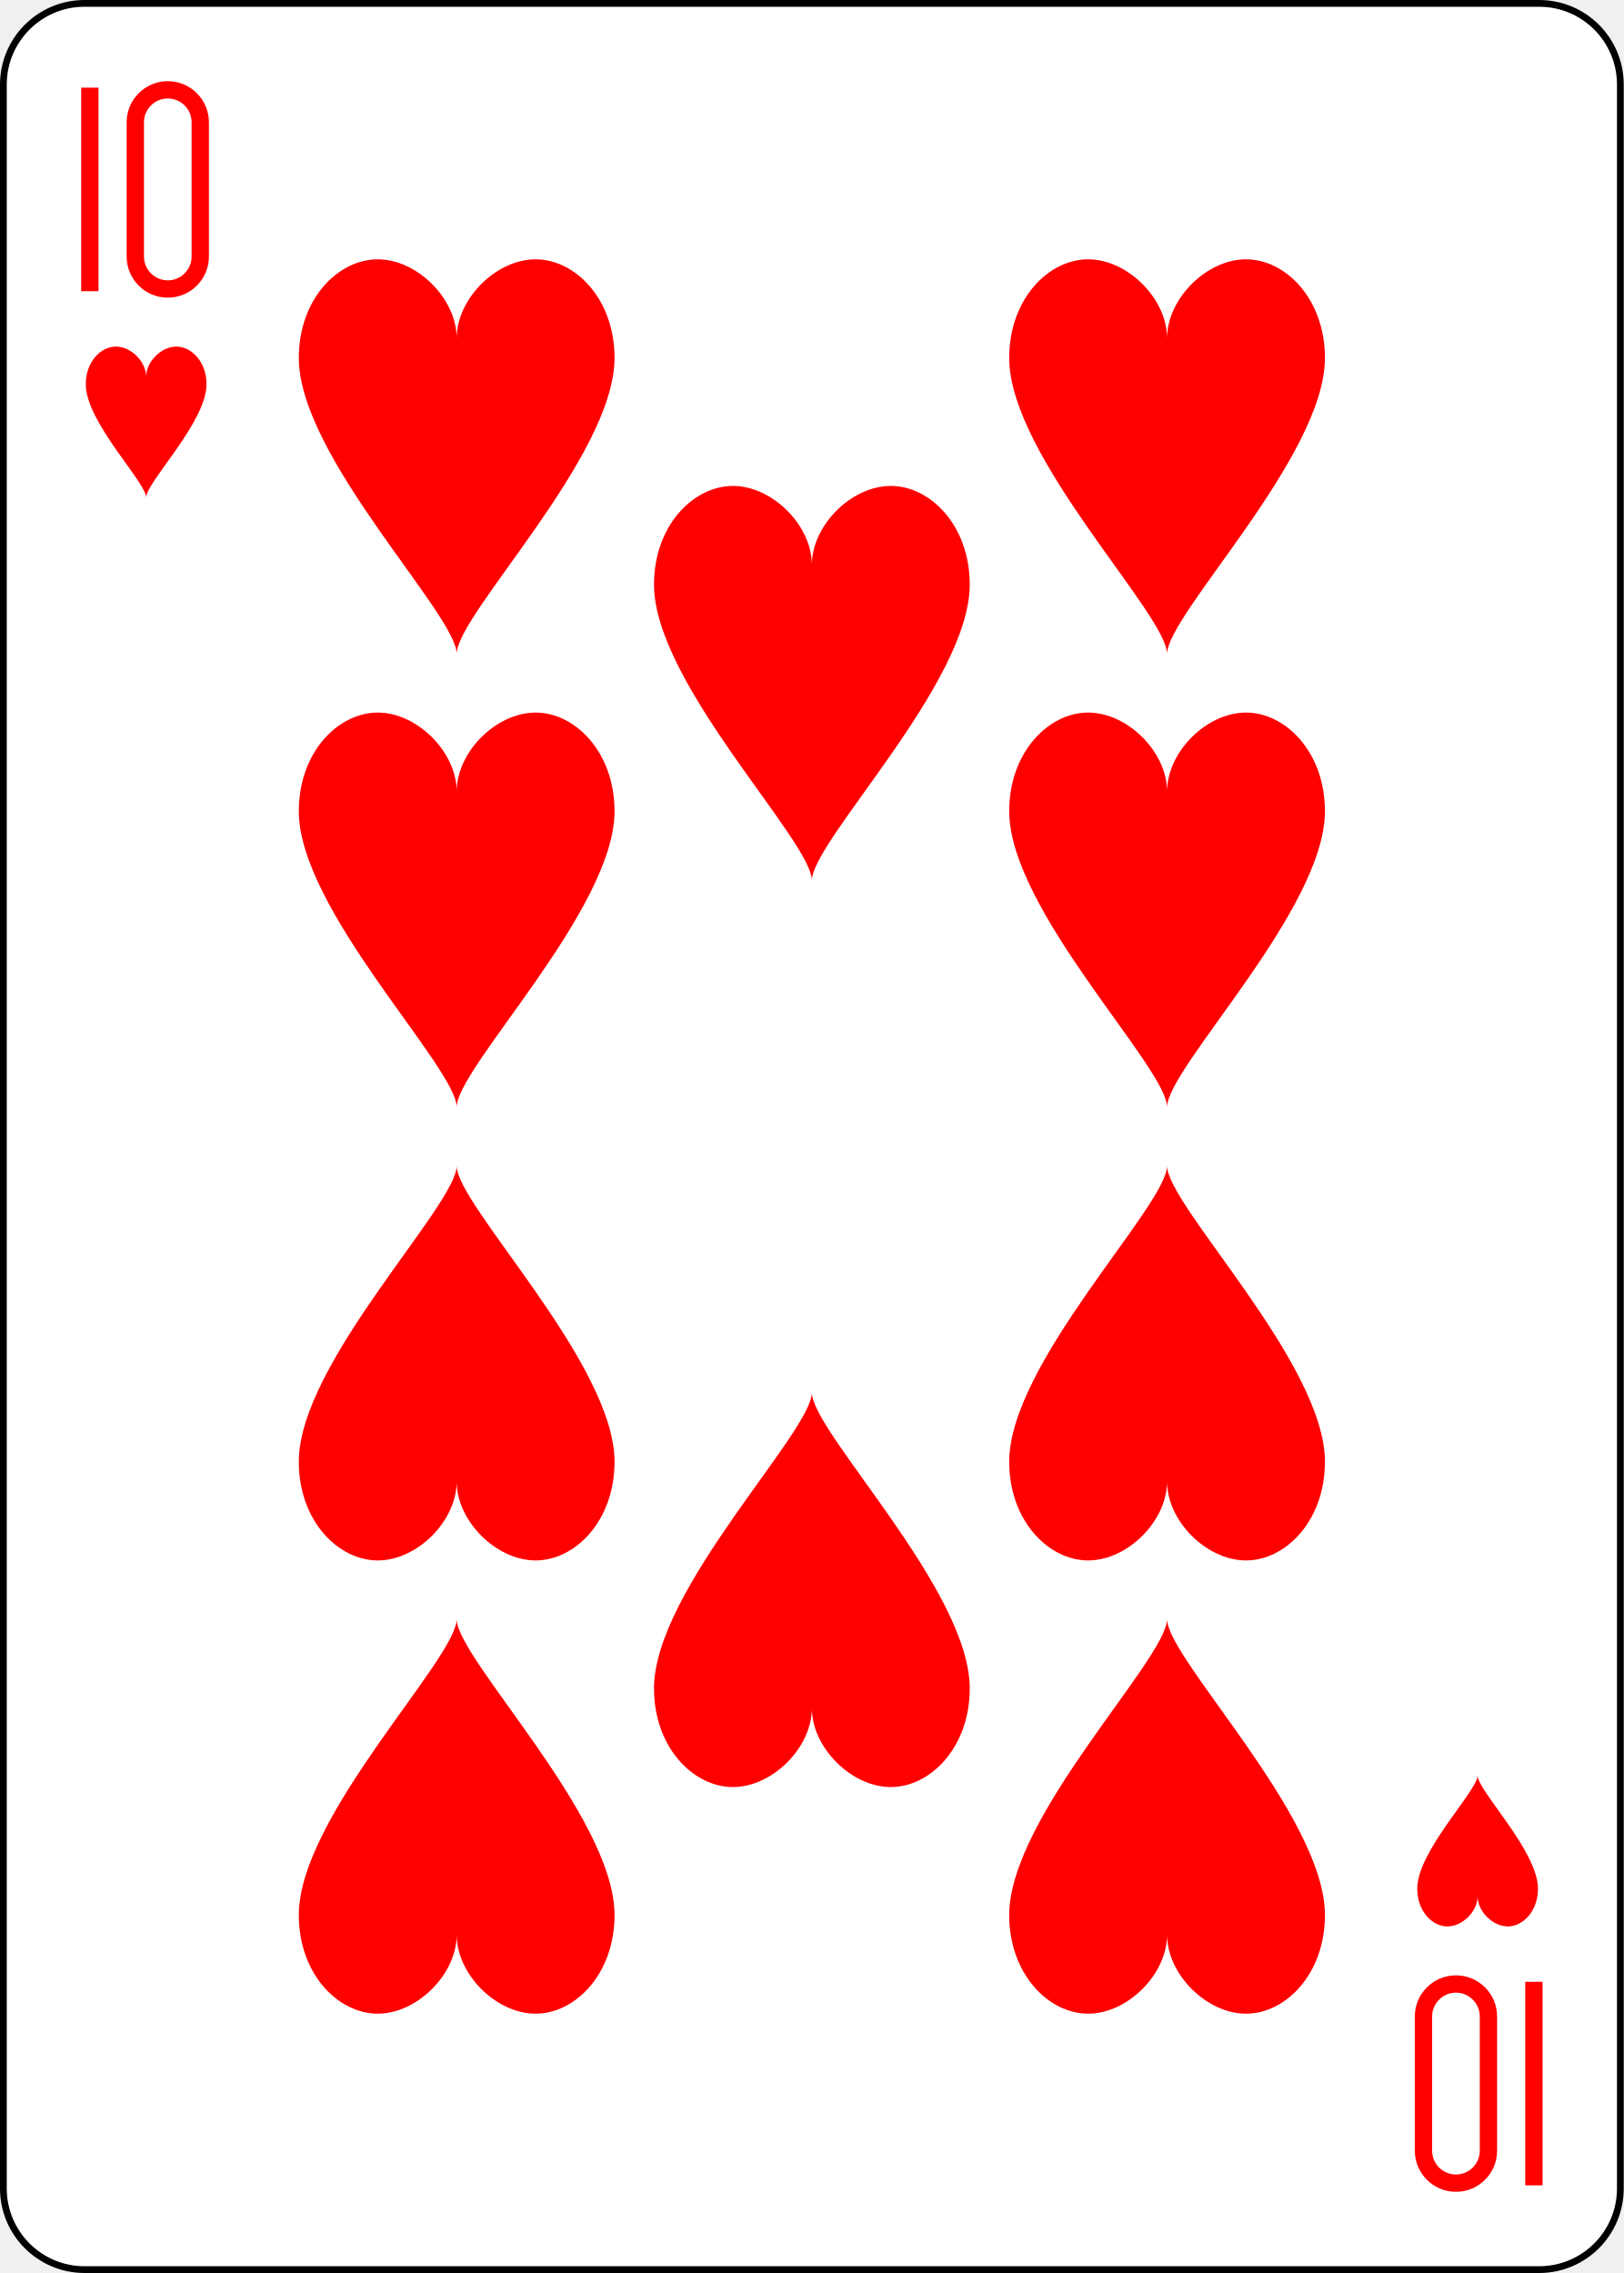
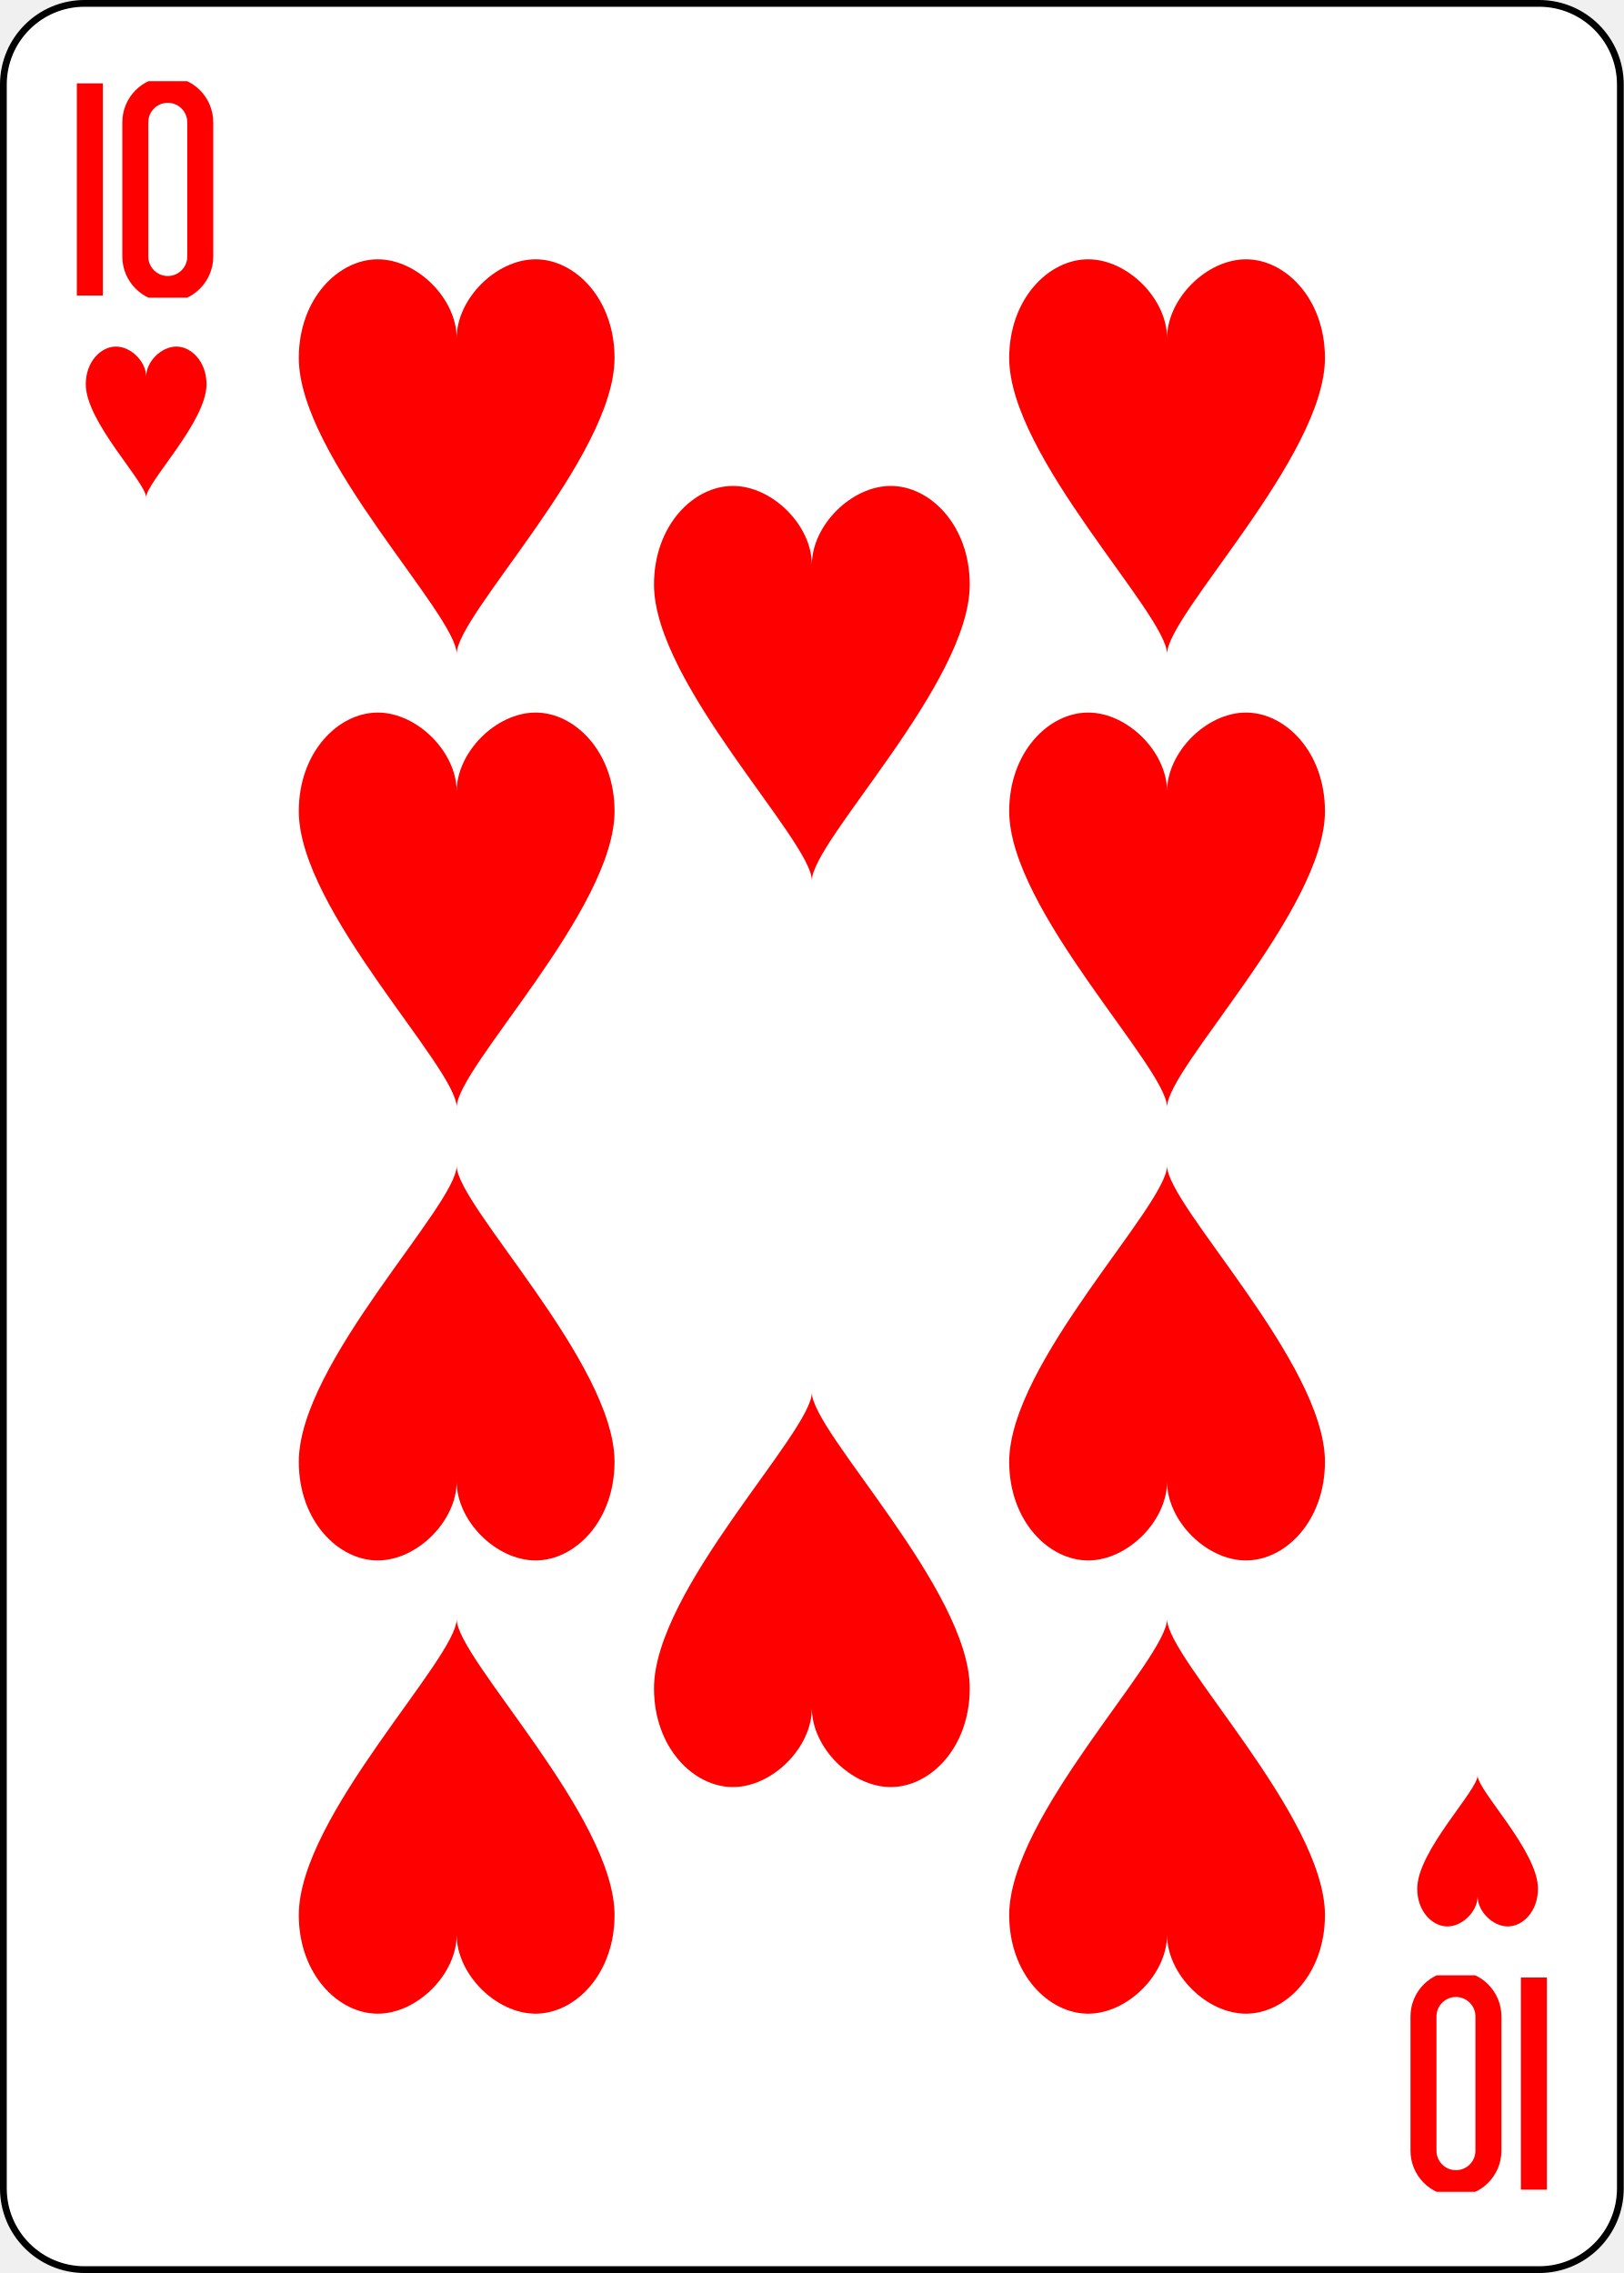
<svg xmlns="http://www.w3.org/2000/svg" xmlns:xlink="http://www.w3.org/1999/xlink" width="2.5in" height="3.5in" viewBox="-120 -168 240 336" preserveAspectRatio="none" class="card" face="TH">
  <symbol id="H" viewBox="-600 -600 1200 1200" preserveAspectRatio="xMinYMid">
    <path d="M0 -300C0 -400 100 -500 200 -500C300 -500 400 -400 400 -250C400 0 0 400 0 500C0 400 -400 0 -400 -250C-400 -400 -300 -500 -200 -500C-100 -500 0 -400 -0 -300Z" fill="red" />
  </symbol>
  <symbol id="HT" viewBox="-500 -500 1000 1000" preserveAspectRatio="xMinYMid">
-     <path d="M-260 430L-260 -430M-50 0L-50 -310A150 150 0 0 1 250 -310L250 310A150 150 0 0 1 -50 310Z" stroke="red" stroke-width="80" stroke-linecap="square" stroke-miterlimit="1.5" fill="none" />
+     <path d="M-260 430L-260 -430M-50 0L-50 -310A150 150 0 0 1 250 -310L250 310A150 150 0 0 1 -50 310Z" stroke="red" stroke-width="120" stroke-linecap="square" stroke-miterlimit="1.5" fill="none" />
  </symbol>
  <rect width="239" height="335" x="-119.5" y="-167.5" rx="12" ry="12" fill="white" stroke="black" />
  <use xlink:href="#HT" height="32" width="32" x="-114.4" y="-156" />
  <use xlink:href="#H" height="26.769" width="26.769" x="-111.784" y="-119" />
  <use xlink:href="#H" height="70" width="70" x="-87.501" y="-135.501" />
  <use xlink:href="#H" height="70" width="70" x="17.501" y="-135.501" />
  <use xlink:href="#H" height="70" width="70" x="-87.501" y="-68.5" />
  <use xlink:href="#H" height="70" width="70" x="17.501" y="-68.5" />
  <use xlink:href="#H" height="70" width="70" x="-35" y="-102" />
  <g transform="rotate(180)">
    <use xlink:href="#HT" height="32" width="32" x="-114.4" y="-156" />
    <use xlink:href="#H" height="26.769" width="26.769" x="-111.784" y="-119" />
    <use xlink:href="#H" height="70" width="70" x="-87.501" y="-135.501" />
    <use xlink:href="#H" height="70" width="70" x="17.501" y="-135.501" />
    <use xlink:href="#H" height="70" width="70" x="-87.501" y="-68.5" />
    <use xlink:href="#H" height="70" width="70" x="17.501" y="-68.5" />
    <use xlink:href="#H" height="70" width="70" x="-35" y="-102" />
  </g>
</svg>
